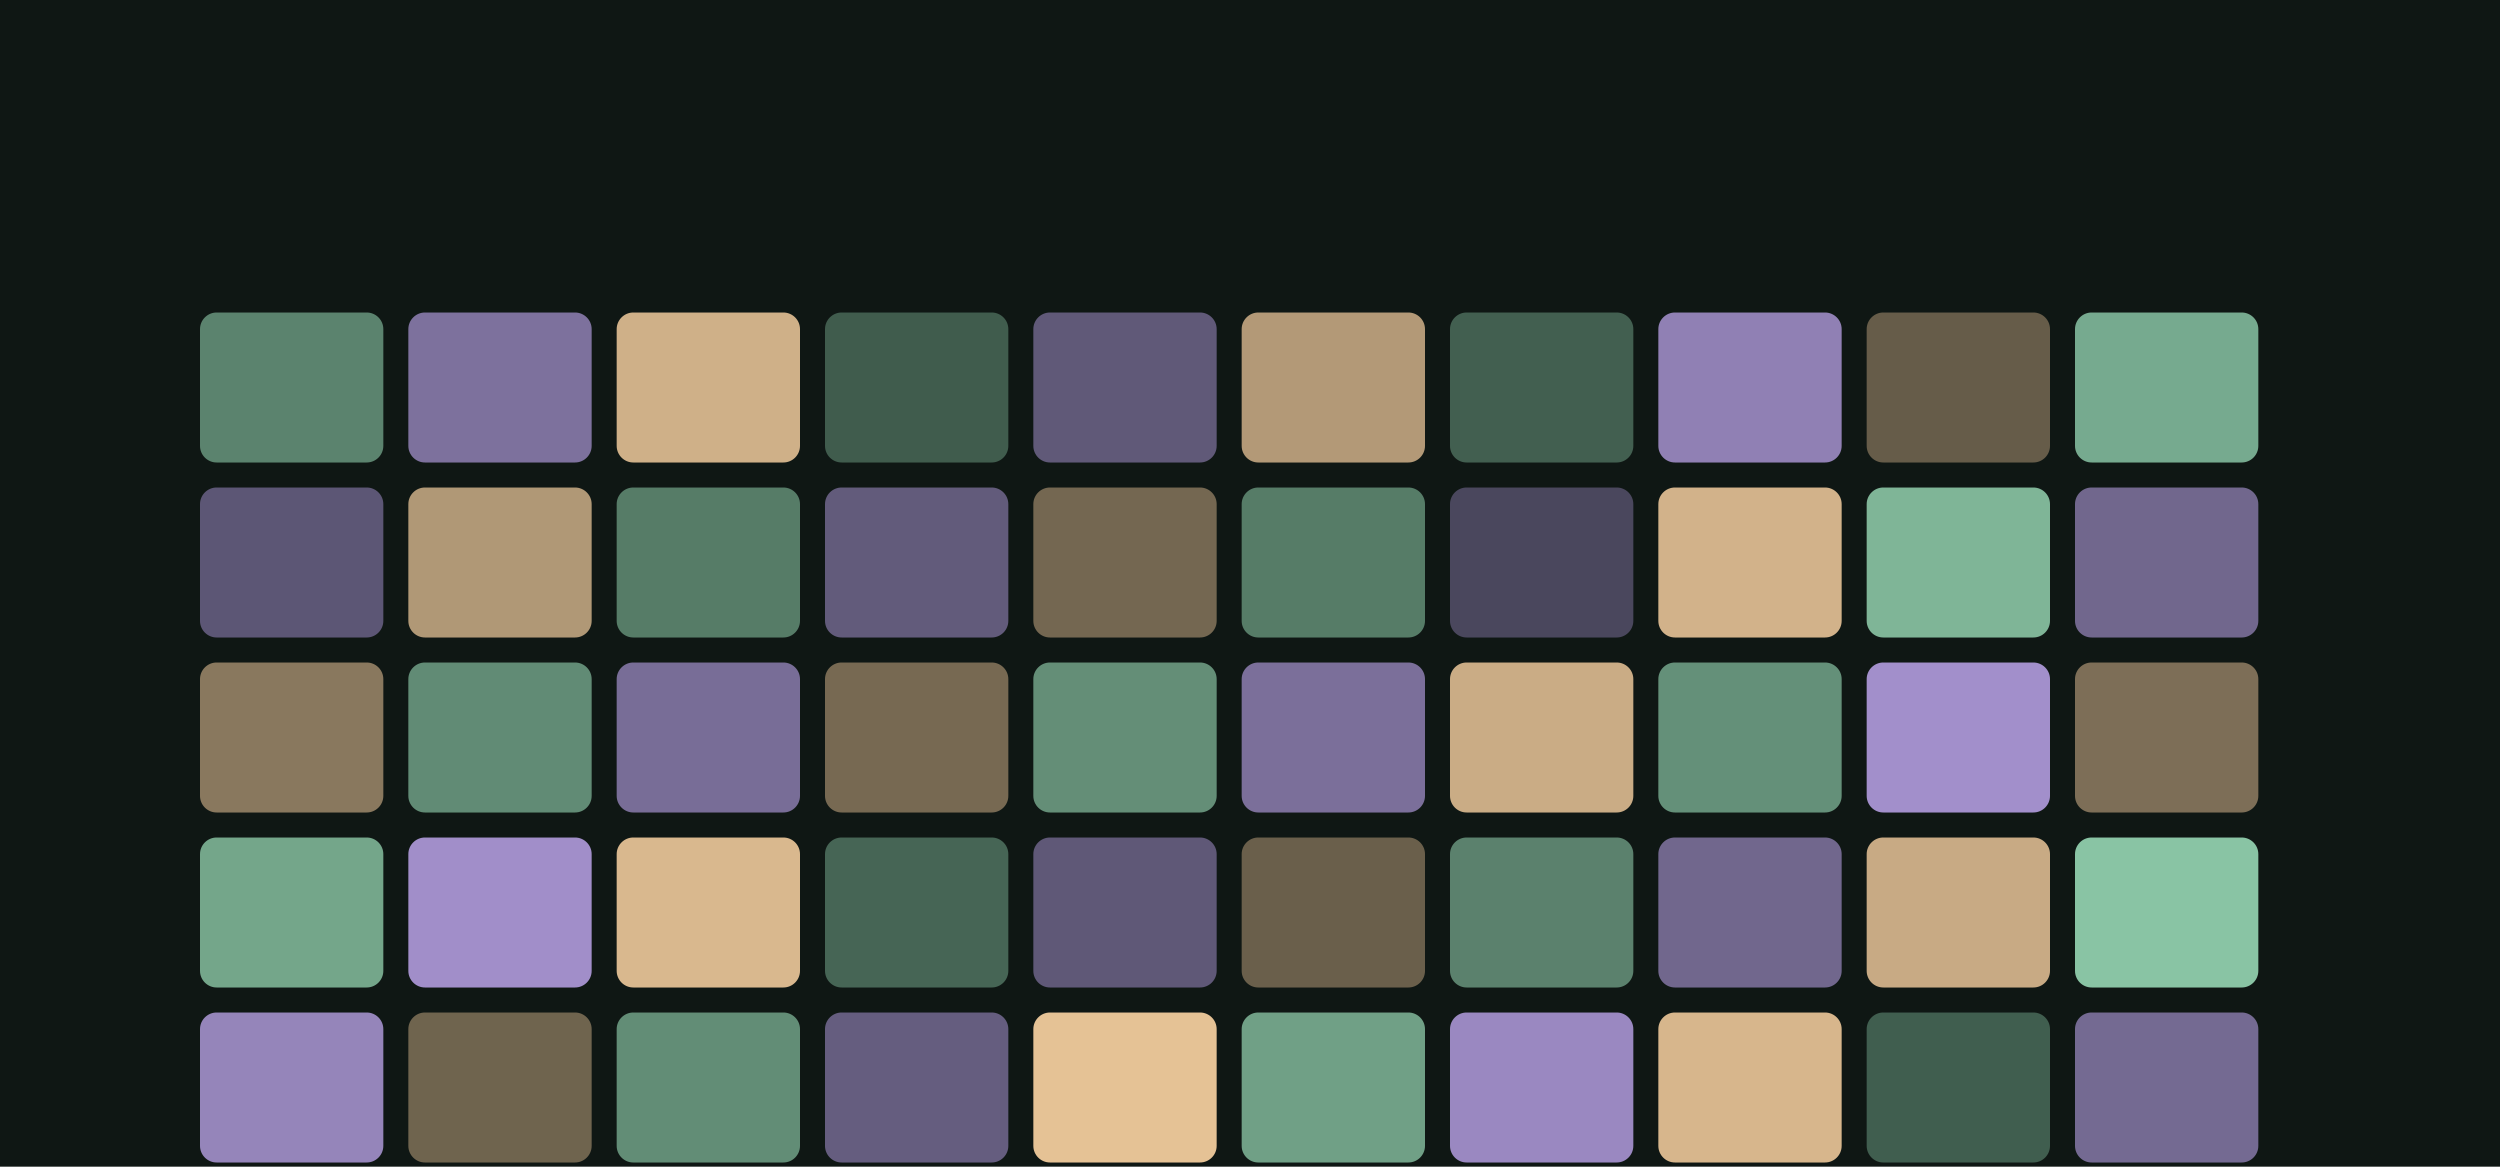
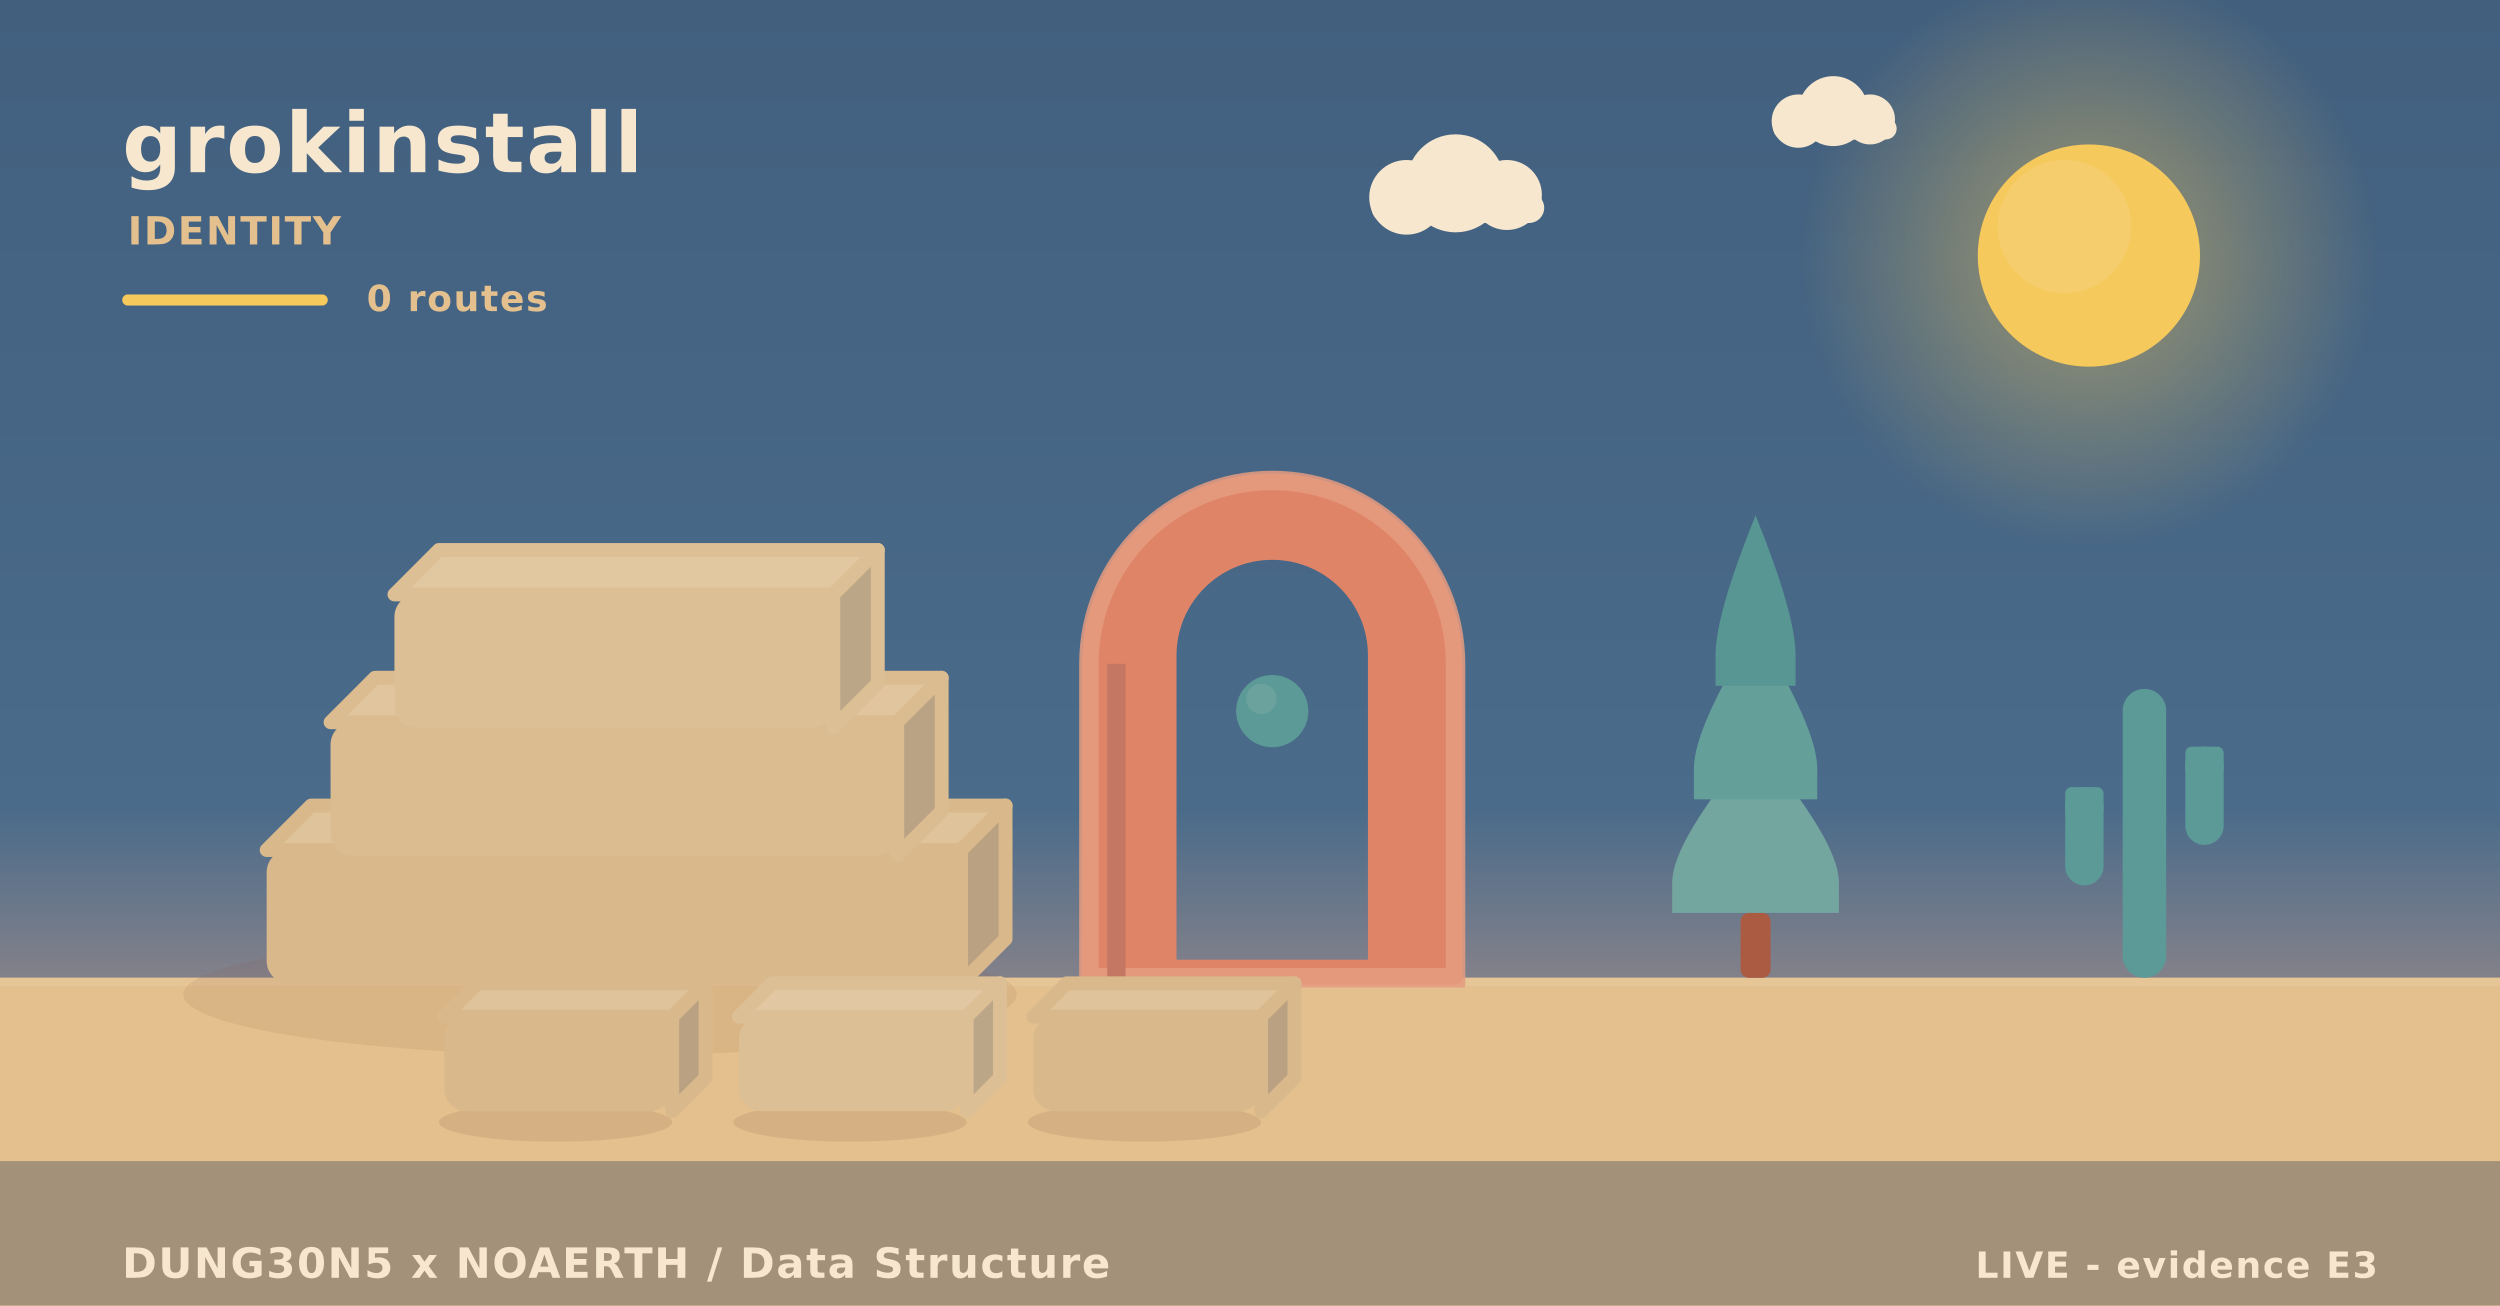
- <svg xmlns="http://www.w3.org/2000/svg" viewBox="0 0 1200 560" width="1200" height="560" role="img" aria-label="grokinstall hero">
-   <rect width="1200" height="560" fill="#0f1714" />
-   <defs>
-     <linearGradient id="gh" x1="0" y1="0" x2="1" y2="1">
-       <stop offset="0%" stop-color="#95d5b2" />
-       <stop offset="100%" stop-color="#b8a1e6" />
-     </linearGradient>
-   </defs>
-   <rect x="96.00" y="150.00" width="88.00" height="72.00" rx="8.00" fill="#95d5b2" opacity="0.57" />
-   <rect x="196.00" y="150.00" width="88.00" height="72.00" rx="8.00" fill="#b8a1e6" opacity="0.65" />
-   <rect x="296.00" y="150.00" width="88.00" height="72.00" rx="8.00" fill="#ffd6a5" opacity="0.80" />
-   <rect x="396.00" y="150.00" width="88.00" height="72.00" rx="8.00" fill="#95d5b2" opacity="0.36" />
-   <rect x="496.00" y="150.00" width="88.00" height="72.00" rx="8.00" fill="#b8a1e6" opacity="0.48" />
-   <rect x="596.00" y="150.00" width="88.00" height="72.00" rx="8.00" fill="#ffd6a5" opacity="0.68" />
-   <rect x="696.00" y="150.00" width="88.00" height="72.00" rx="8.00" fill="#95d5b2" opacity="0.38" />
-   <rect x="796.00" y="150.00" width="88.00" height="72.00" rx="8.00" fill="#b8a1e6" opacity="0.76" />
-   <rect x="896.00" y="150.00" width="88.00" height="72.00" rx="8.00" fill="#ffd6a5" opacity="0.36" />
-   <rect x="996.00" y="150.00" width="88.00" height="72.00" rx="8.00" fill="#95d5b2" opacity="0.77" />
-   <rect x="96.00" y="234.00" width="88.00" height="72.00" rx="8.00" fill="#b8a1e6" opacity="0.46" />
-   <rect x="196.00" y="234.00" width="88.00" height="72.00" rx="8.00" fill="#ffd6a5" opacity="0.67" />
-   <rect x="296.00" y="234.00" width="88.00" height="72.00" rx="8.00" fill="#95d5b2" opacity="0.53" />
-   <rect x="396.00" y="234.00" width="88.00" height="72.00" rx="8.00" fill="#b8a1e6" opacity="0.49" />
-   <rect x="496.00" y="234.00" width="88.00" height="72.00" rx="8.00" fill="#ffd6a5" opacity="0.42" />
-   <rect x="596.00" y="234.00" width="88.00" height="72.00" rx="8.00" fill="#95d5b2" opacity="0.53" />
-   <rect x="696.00" y="234.00" width="88.00" height="72.00" rx="8.00" fill="#b8a1e6" opacity="0.35" />
-   <rect x="796.00" y="234.00" width="88.00" height="72.00" rx="8.00" fill="#ffd6a5" opacity="0.81" />
-   <rect x="896.00" y="234.00" width="88.00" height="72.00" rx="8.00" fill="#95d5b2" opacity="0.83" />
-   <rect x="996.00" y="234.00" width="88.00" height="72.00" rx="8.00" fill="#b8a1e6" opacity="0.58" />
-   <rect x="96.00" y="318.00" width="88.00" height="72.00" rx="8.00" fill="#ffd6a5" opacity="0.51" />
-   <rect x="196.00" y="318.00" width="88.00" height="72.00" rx="8.00" fill="#95d5b2" opacity="0.61" />
-   <rect x="296.00" y="318.00" width="88.00" height="72.00" rx="8.00" fill="#b8a1e6" opacity="0.62" />
-   <rect x="396.00" y="318.00" width="88.00" height="72.00" rx="8.00" fill="#ffd6a5" opacity="0.43" />
-   <rect x="496.00" y="318.00" width="88.00" height="72.00" rx="8.00" fill="#95d5b2" opacity="0.63" />
-   <rect x="596.00" y="318.00" width="88.00" height="72.00" rx="8.00" fill="#b8a1e6" opacity="0.64" />
-   <rect x="696.00" y="318.00" width="88.00" height="72.00" rx="8.00" fill="#ffd6a5" opacity="0.78" />
-   <rect x="796.00" y="318.00" width="88.00" height="72.00" rx="8.00" fill="#95d5b2" opacity="0.64" />
-   <rect x="896.00" y="318.00" width="88.00" height="72.00" rx="8.00" fill="#b8a1e6" opacity="0.87" />
-   <rect x="996.00" y="318.00" width="88.00" height="72.00" rx="8.00" fill="#ffd6a5" opacity="0.46" />
-   <rect x="96.00" y="402.00" width="88.00" height="72.00" rx="8.00" fill="#95d5b2" opacity="0.75" />
-   <rect x="196.00" y="402.00" width="88.00" height="72.00" rx="8.00" fill="#b8a1e6" opacity="0.86" />
-   <rect x="296.00" y="402.00" width="88.00" height="72.00" rx="8.00" fill="#ffd6a5" opacity="0.84" />
-   <rect x="396.00" y="402.00" width="88.00" height="72.00" rx="8.00" fill="#95d5b2" opacity="0.41" />
-   <rect x="496.00" y="402.00" width="88.00" height="72.00" rx="8.00" fill="#b8a1e6" opacity="0.47" />
-   <rect x="596.00" y="402.00" width="88.00" height="72.00" rx="8.00" fill="#ffd6a5" opacity="0.38" />
-   <rect x="696.00" y="402.00" width="88.00" height="72.00" rx="8.00" fill="#95d5b2" opacity="0.56" />
-   <rect x="796.00" y="402.00" width="88.00" height="72.00" rx="8.00" fill="#b8a1e6" opacity="0.58" />
-   <rect x="896.00" y="402.00" width="88.00" height="72.00" rx="8.00" fill="#ffd6a5" opacity="0.77" />
-   <rect x="996.00" y="402.00" width="88.00" height="72.00" rx="8.00" fill="#95d5b2" opacity="0.91" />
-   <rect x="96.00" y="486.00" width="88.00" height="72.00" rx="8.00" fill="#b8a1e6" opacity="0.79" />
-   <rect x="196.00" y="486.00" width="88.00" height="72.00" rx="8.00" fill="#ffd6a5" opacity="0.40" />
-   <rect x="296.00" y="486.00" width="88.00" height="72.00" rx="8.00" fill="#95d5b2" opacity="0.62" />
-   <rect x="396.00" y="486.00" width="88.00" height="72.00" rx="8.00" fill="#b8a1e6" opacity="0.51" />
-   <rect x="496.00" y="486.00" width="88.00" height="72.00" rx="8.00" fill="#ffd6a5" opacity="0.89" />
-   <rect x="596.00" y="486.00" width="88.00" height="72.00" rx="8.00" fill="#95d5b2" opacity="0.72" />
-   <rect x="696.00" y="486.00" width="88.00" height="72.00" rx="8.00" fill="#b8a1e6" opacity="0.82" />
-   <rect x="796.00" y="486.00" width="88.00" height="72.00" rx="8.00" fill="#ffd6a5" opacity="0.83" />
-   <rect x="896.00" y="486.00" width="88.00" height="72.00" rx="8.00" fill="#95d5b2" opacity="0.37" />
-   <rect x="996.00" y="486.00" width="88.00" height="72.00" rx="8.00" fill="#b8a1e6" opacity="0.60" />
+ <svg xmlns="http://www.w3.org/2000/svg" width="900" height="470" viewBox="0 0 900 470" role="img" aria-label="grokinstall - identity">
+   <linearGradient id="skyh" x1="0" y1="0" x2="0" y2="1">
+     <stop offset="0" stop-color="#425f7e" />
+     <stop offset="0.62" stop-color="#4a6b8a" />
+     <stop offset="1" stop-color="#f3ad8a" />
+   </linearGradient>
+   <rect width="900" height="470" fill="url(#skyh)" />
+   <radialGradient id="sunh">
+     <stop offset="0.35" stop-color="#f5c95c" stop-opacity="0.34" />
+     <stop offset="1" stop-color="#f5c95c" stop-opacity="0" />
+   </radialGradient>
+   <circle cx="752" cy="92" r="104" fill="url(#sunh)" />
+   <circle cx="752" cy="92" r="40" fill="#f5c95c" />
+   <circle cx="743.2" cy="81.6" r="24" fill="#f5d27e" opacity="0.5" />
+   <g>
+     <circle cx="524" cy="66" r="17.64" fill="#f6e7ce" />
+     <circle cx="506.36" cy="71.04" r="13.44" fill="#f6e7ce" />
+     <circle cx="542.48" cy="70.2" r="12.6" fill="#f6e7ce" />
+     <rect x="493.76" y="69.36" width="62.16" height="10.92" rx="5.46" fill="#f6e7ce" />
+   </g>
+   <g>
+     <circle cx="660" cy="40" r="12.6" fill="#f6e7ce" />
+     <circle cx="647.4" cy="43.6" r="9.6" fill="#f6e7ce" />
+     <circle cx="673.2" cy="43" r="9" fill="#f6e7ce" />
+     <rect x="638.4" y="42.4" width="44.4" height="7.8" rx="3.9" fill="#f6e7ce" />
+   </g>
+   <rect x="0" y="352" width="900" height="118" fill="#e3c08d" />
+   <rect x="0" y="352" width="900" height="3" fill="#e6c596" />
+   <text x="44" y="62" font-family="Verdana,DejaVu Sans,sans-serif" font-size="30" font-weight="700" letter-spacing="0.6" fill="#f6e7ce" text-anchor="start">grokinstall</text>
+   <text x="46" y="88" font-family="Verdana,DejaVu Sans,sans-serif" font-size="14" font-weight="700" letter-spacing="0.6" fill="#e3c08d" text-anchor="start">IDENTITY</text>
+   <rect x="44" y="106" width="74" height="4" rx="2" fill="#f5c95c" />
+   <text x="132" y="112" font-family="Verdana,DejaVu Sans,sans-serif" font-size="13" font-weight="700" letter-spacing="0.6" fill="#e3c08d" text-anchor="start">0 routes</text>
+   <ellipse cx="216" cy="358" rx="150" ry="22" fill="rgba(138,90,68,0.11)" />
+   <path d="M96,306 L346,306 L362,290 L112,290 Z" fill="#dfc39b" stroke="#d9b98c" stroke-width="5" stroke-linejoin="round" />
+   <path d="M346,306 L362,290 L362,338 L346,354 Z" fill="#b9a181" stroke="#d9b98c" stroke-width="5" stroke-linejoin="round" />
+   <rect x="96" y="306" width="250" height="48" rx="8" fill="#d9b98c" />
+   <path d="M119,260 L323,260 L339,244 L135,244 Z" fill="#e1c59e" stroke="#dbbc90" stroke-width="5" stroke-linejoin="round" />
+   <path d="M323,260 L339,244 L339,292 L323,308 Z" fill="#baa384" stroke="#dbbc90" stroke-width="5" stroke-linejoin="round" />
+   <rect x="119" y="260" width="204" height="48" rx="8" fill="#dbbc90" />
+   <path d="M142,214 L300,214 L316,198 L158,198 Z" fill="#e2c8a1" stroke="#dcbf94" stroke-width="5" stroke-linejoin="round" />
+   <path d="M300,214 L316,198 L316,246 L300,262 Z" fill="#bba687" stroke="#dcbf94" stroke-width="5" stroke-linejoin="round" />
+   <rect x="142" y="214" width="158" height="48" rx="8" fill="#dcbf94" />
+   <path d="M392,352 L392,238.96 A66,66 0 0 1 524,238.96 L524,352 Z M421.04,348 L421.04,236 A36.96,36.96 0 0 1 494.96,236 L494.96,348 Z" fill="#e08467" fill-rule="evenodd" stroke="#e08467" stroke-width="5" stroke-linejoin="round" />
+   <path d="M392,352 L392,238.96 A66,66 0 0 1 524,238.96 L524,352 Z" fill="none" stroke="#e59c80" stroke-width="7" stroke-linecap="round" opacity="0.85" />
+   <rect x="398.6" y="238.96" width="6.6" height="113.04" fill="#c47763" />
+   <circle cx="458" cy="256" r="13" fill="#5b9a97" />
+   <circle cx="454.1" cy="251.58" r="5.46" fill="#7aa9a2" opacity="0.55" />
+   <rect x="626.6" y="328.64" width="10.8" height="23.36" rx="3" fill="#ac5b43" />
+   <path d="M632,267.32 Q602,302.89 602,317.6 Q602,328.64 602,328.64 L662,328.64 Q662,328.64 662,317.6 Q662,302.89 632,267.32 Z" fill="#74a6a0" />
+   <path d="M632,226.44 Q609.8,262.01 609.8,276.72 Q609.8,287.76 609.8,287.76 L654.2,287.76 Q654.2,287.76 654.2,276.72 Q654.2,262.01 632,226.44 Z" fill="#649f9a" />
+   <path d="M632,185.56 Q617.6,221.13 617.6,235.84 Q617.6,246.88 617.6,246.88 L646.4,246.88 Q646.4,246.88 646.4,235.84 Q646.4,221.13 632,185.56 Z" fill="#589694" />
+   <rect x="764.18" y="248" width="15.64" height="104" rx="7.82" fill="#5b9a97" />
+   <rect x="743.48" y="283.36" width="13.8" height="35.36" rx="6.9" fill="#5b9a97" />
+   <rect x="743.48" y="283.36" width="13.8" height="10.4" rx="2.3" fill="#5b9a97" />
+   <rect x="786.72" y="268.8" width="13.8" height="35.36" rx="6.9" fill="#5b9a97" />
+   <rect x="786.72" y="268.8" width="13.8" height="10.4" rx="2.3" fill="#5b9a97" />
+   <ellipse cx="200" cy="404" rx="42" ry="7" fill="rgba(138,90,68,0.15)" />
+   <path d="M160,366 L242,366 L254,354 L172,354 Z" fill="#dfc39b" stroke="#d9b98c" stroke-width="5" stroke-linejoin="round" />
+   <path d="M242,366 L254,354 L254,388 L242,400 Z" fill="#b9a181" stroke="#d9b98c" stroke-width="5" stroke-linejoin="round" />
+   <rect x="160" y="366" width="82" height="34" rx="8" fill="#d9b98c" />
+   <ellipse cx="306" cy="404" rx="42" ry="7" fill="rgba(138,90,68,0.15)" />
+   <path d="M266,366 L348,366 L360,354 L278,354 Z" fill="#e2c8a2" stroke="#ddbf95" stroke-width="5" stroke-linejoin="round" />
+   <path d="M348,366 L360,354 L360,388 L348,400 Z" fill="#bca688" stroke="#ddbf95" stroke-width="5" stroke-linejoin="round" />
+   <rect x="266" y="366" width="82" height="34" rx="8" fill="#ddbf95" />
+   <ellipse cx="412" cy="404" rx="42" ry="7" fill="rgba(138,90,68,0.15)" />
+   <path d="M372,366 L454,366 L466,354 L384,354 Z" fill="#dfc39b" stroke="#d9b98c" stroke-width="5" stroke-linejoin="round" />
+   <path d="M454,366 L466,354 L466,388 L454,400 Z" fill="#b9a181" stroke="#d9b98c" stroke-width="5" stroke-linejoin="round" />
+   <rect x="372" y="366" width="82" height="34" rx="8" fill="#d9b98c" />
+   <rect x="0" y="418" width="900" height="52" rx="0" fill="#a08e78" opacity="0.94" />
+   <text x="44" y="460" font-family="Verdana,DejaVu Sans,sans-serif" font-size="15" font-weight="700" letter-spacing="0.6" fill="#f6e7ce" text-anchor="start">DUNG30N5 x NOAERTH  /  Data Structure</text>
+   <text x="856" y="460" font-family="Verdana,DejaVu Sans,sans-serif" font-size="13" font-weight="700" letter-spacing="0.6" fill="#f6e7ce" text-anchor="end">LIVE  -  evidence E3</text>
</svg>
